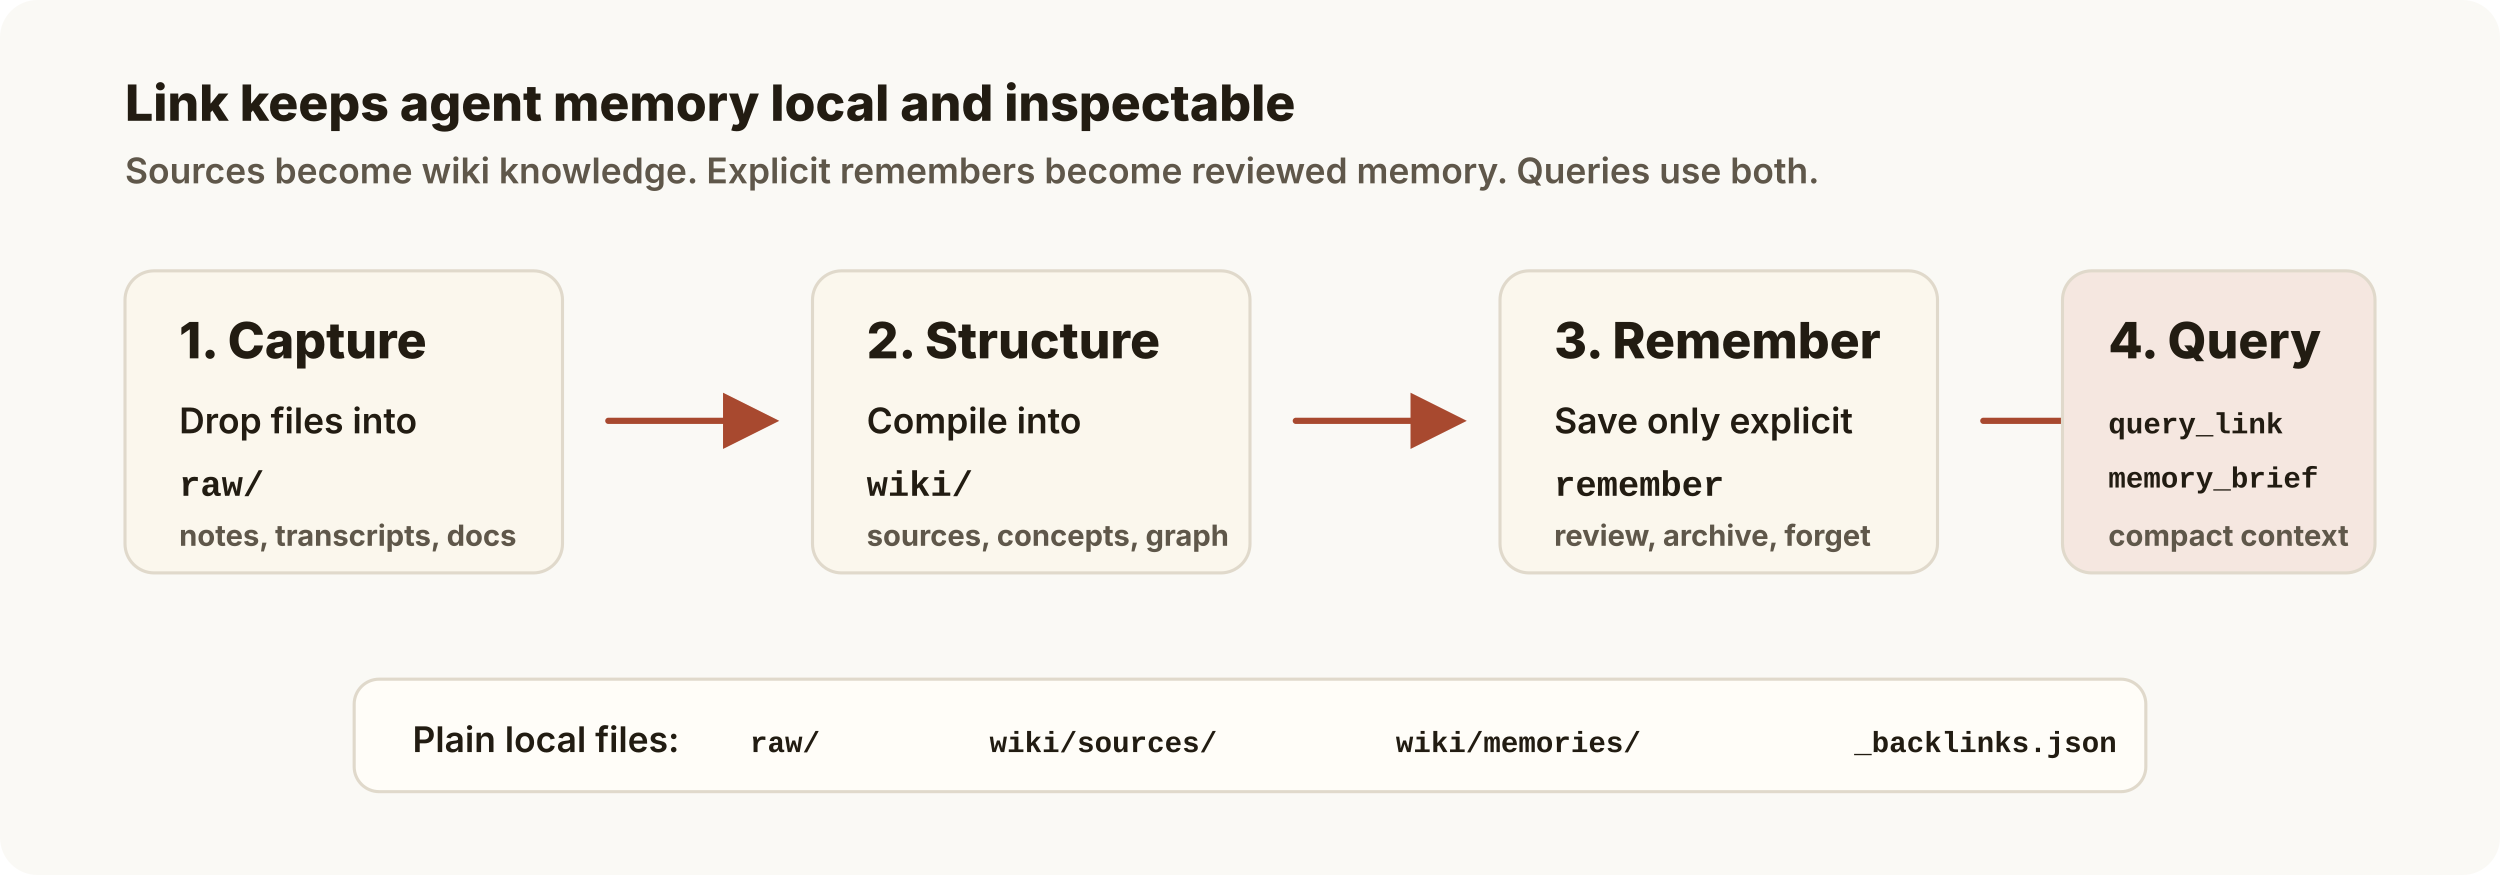
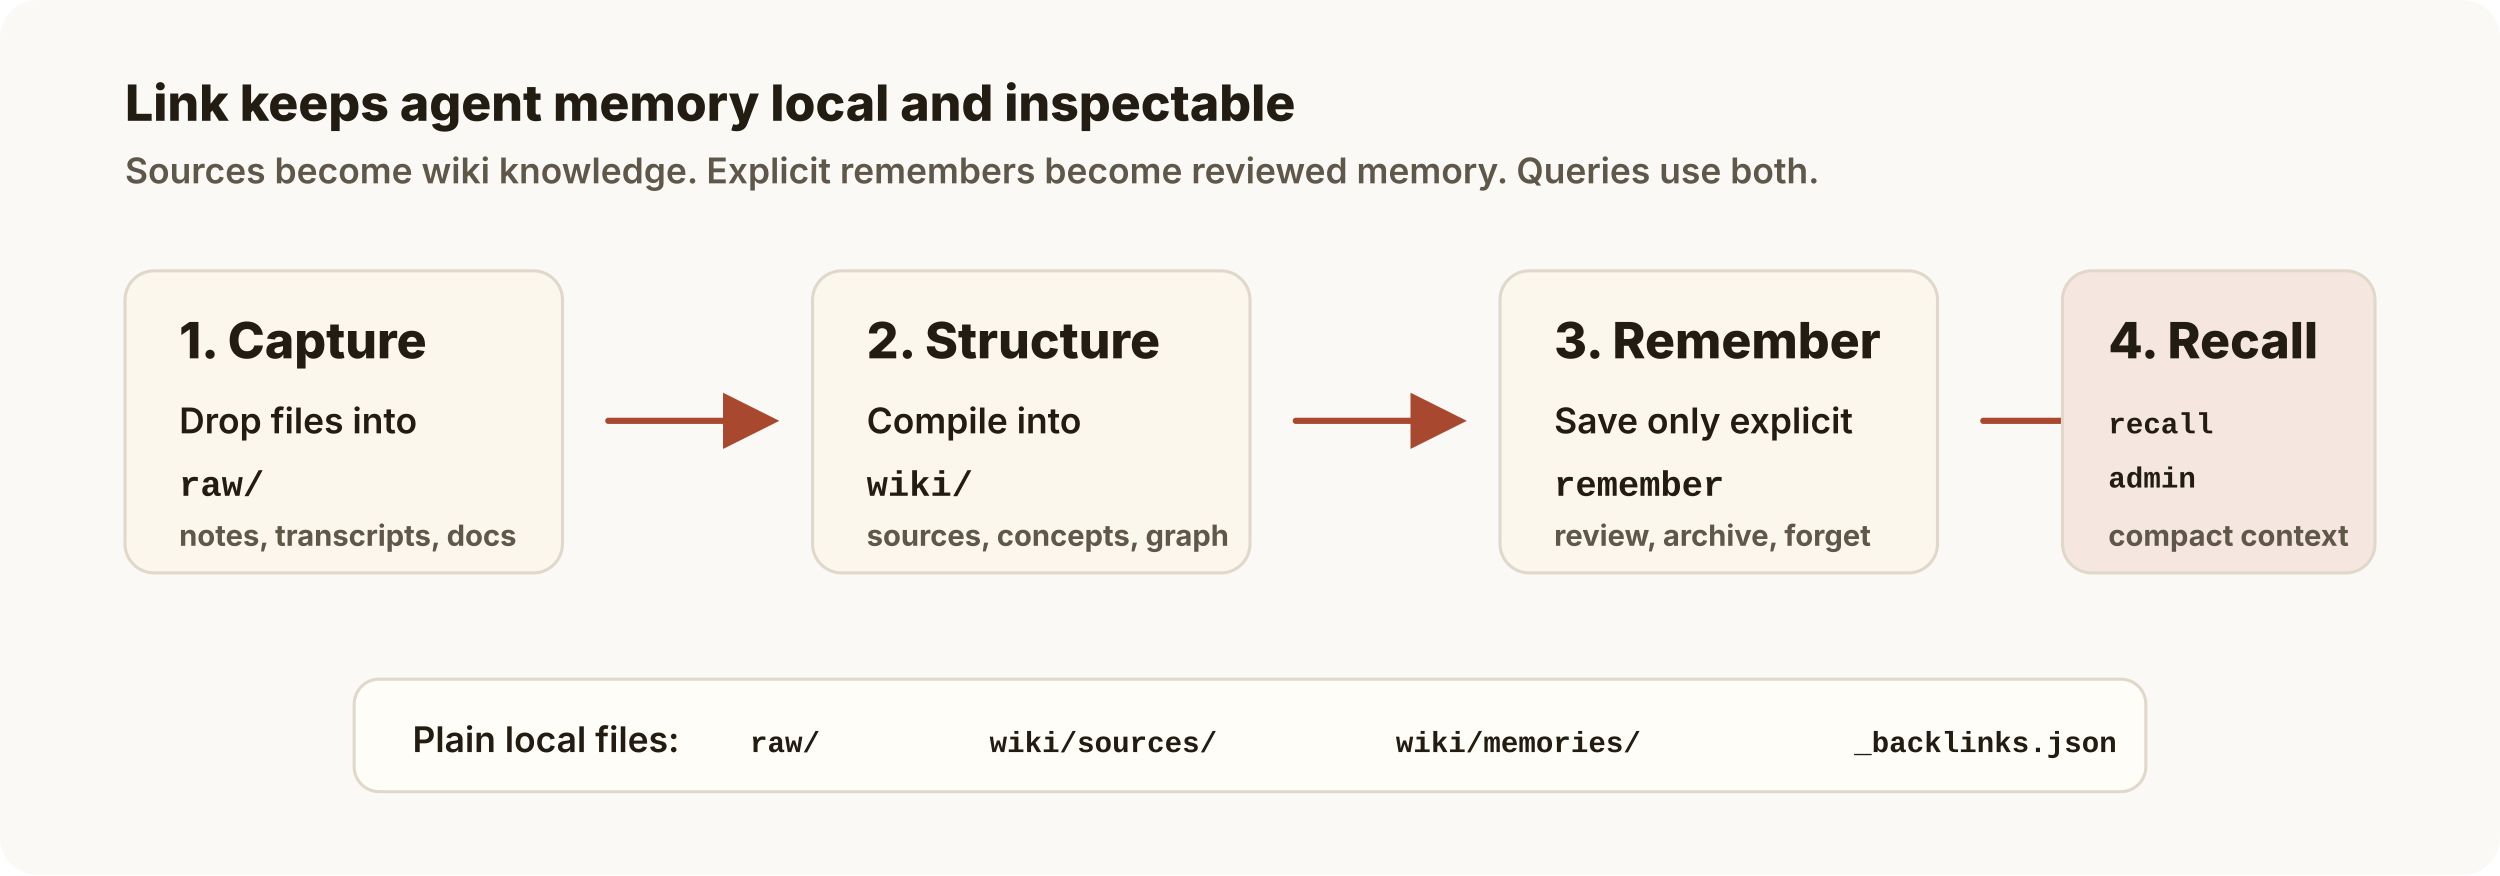
<svg xmlns="http://www.w3.org/2000/svg" viewBox="0 0 1200 420" role="img" aria-labelledby="title desc">
  <defs>
    <marker id="arrow" viewBox="0 0 10 10" refX="8.5" refY="5" markerWidth="9" markerHeight="9" orient="auto">
      <path d="M0 0 10 5 0 10Z" fill="#a8492f" />
    </marker>
    <style>
      .bg { fill: #faf9f5; }
      .panel { fill: #fffdf8; stroke: #e0d9cb; stroke-width: 1.5; }
      .raw { fill: #fbf7ed; }
      .wiki { fill: #fbf7ed; }
      .memory { fill: #fbf7ed; }
      .agent { fill: #f5e7e0; }
      .ink { fill: #221c12; }
      .muted { fill: #5f574a; }
      .arrow { fill: none; stroke: #a8492f; stroke-width: 3; stroke-linecap: round; marker-end: url(#arrow); }
      text { font-family: ui-sans-serif, system-ui, -apple-system, BlinkMacSystemFont, "Segoe UI", sans-serif; fill: #221c12; letter-spacing: 0; }
      .title { font-size: 24px; font-weight: 800; }
      .body { font-size: 17px; font-weight: 600; }
      .small { font-size: 14px; font-weight: 700; }
      .mono { font-family: "SFMono-Regular", Consolas, "Liberation Mono", monospace; }
    </style>
  </defs>
  <rect class="bg" width="1200" height="420" rx="18" />
  <text class="title" x="60" y="58">Link keeps agent memory local and inspectable</text>
  <text class="body muted" x="60" y="88">Sources become wiki knowledge. Explicit remembers become reviewed memory. Queries use both.</text>
  <g transform="translate(60 130)">
    <rect class="panel raw" width="210" height="145" rx="14" />
    <text class="title" x="26" y="42">1. Capture</text>
    <text class="body" x="26" y="78">Drop files into</text>
    <text class="mono body" x="26" y="108">raw/</text>
    <text class="small muted" x="26" y="132">notes, transcripts, docs</text>
  </g>
  <path class="arrow" d="M292 202H370" />
  <g transform="translate(390 130)">
    <rect class="panel wiki" width="210" height="145" rx="14" />
    <text class="title" x="26" y="42">2. Structure</text>
    <text class="body" x="26" y="78">Compile into</text>
    <text class="mono body" x="26" y="108">wiki/</text>
    <text class="small muted" x="26" y="132">sources, concepts, graph</text>
  </g>
  <path class="arrow" d="M622 202H700" />
  <g transform="translate(720 130)">
    <rect class="panel memory" width="210" height="145" rx="14" />
    <text class="title" x="26" y="42">3. Remember</text>
    <text class="body" x="26" y="78">Save only explicit</text>
    <text class="mono body" x="26" y="108">remember</text>
    <text class="small muted" x="26" y="132">review, archive, forget</text>
  </g>
  <path class="arrow" d="M952 202H1030" />
  <g transform="translate(990 130)">
    <rect class="panel agent" width="150" height="145" rx="14" />
-     <text class="title" x="22" y="42">4. Query</text>
-     <text class="mono small" x="22" y="78">query_link</text>
-     <text class="mono small" x="22" y="104">memory_brief</text>
+     <text class="title" x="22" y="42">4. Recall</text>
+     <text class="mono small" x="22" y="78">recall</text>
+     <text class="mono small" x="22" y="104">admin</text>
    <text class="small muted" x="22" y="132">compact context</text>
  </g>
  <g transform="translate(170 326)">
    <rect class="panel" width="860" height="54" rx="12" />
    <text class="body" x="28" y="35">Plain local files:</text>
    <text class="mono small" x="190" y="35">raw/</text>
    <text class="mono small" x="305" y="35">wiki/sources/</text>
    <text class="mono small" x="500" y="35">wiki/memories/</text>
    <text class="mono small" x="720" y="35">_backlinks.json</text>
  </g>
</svg>
